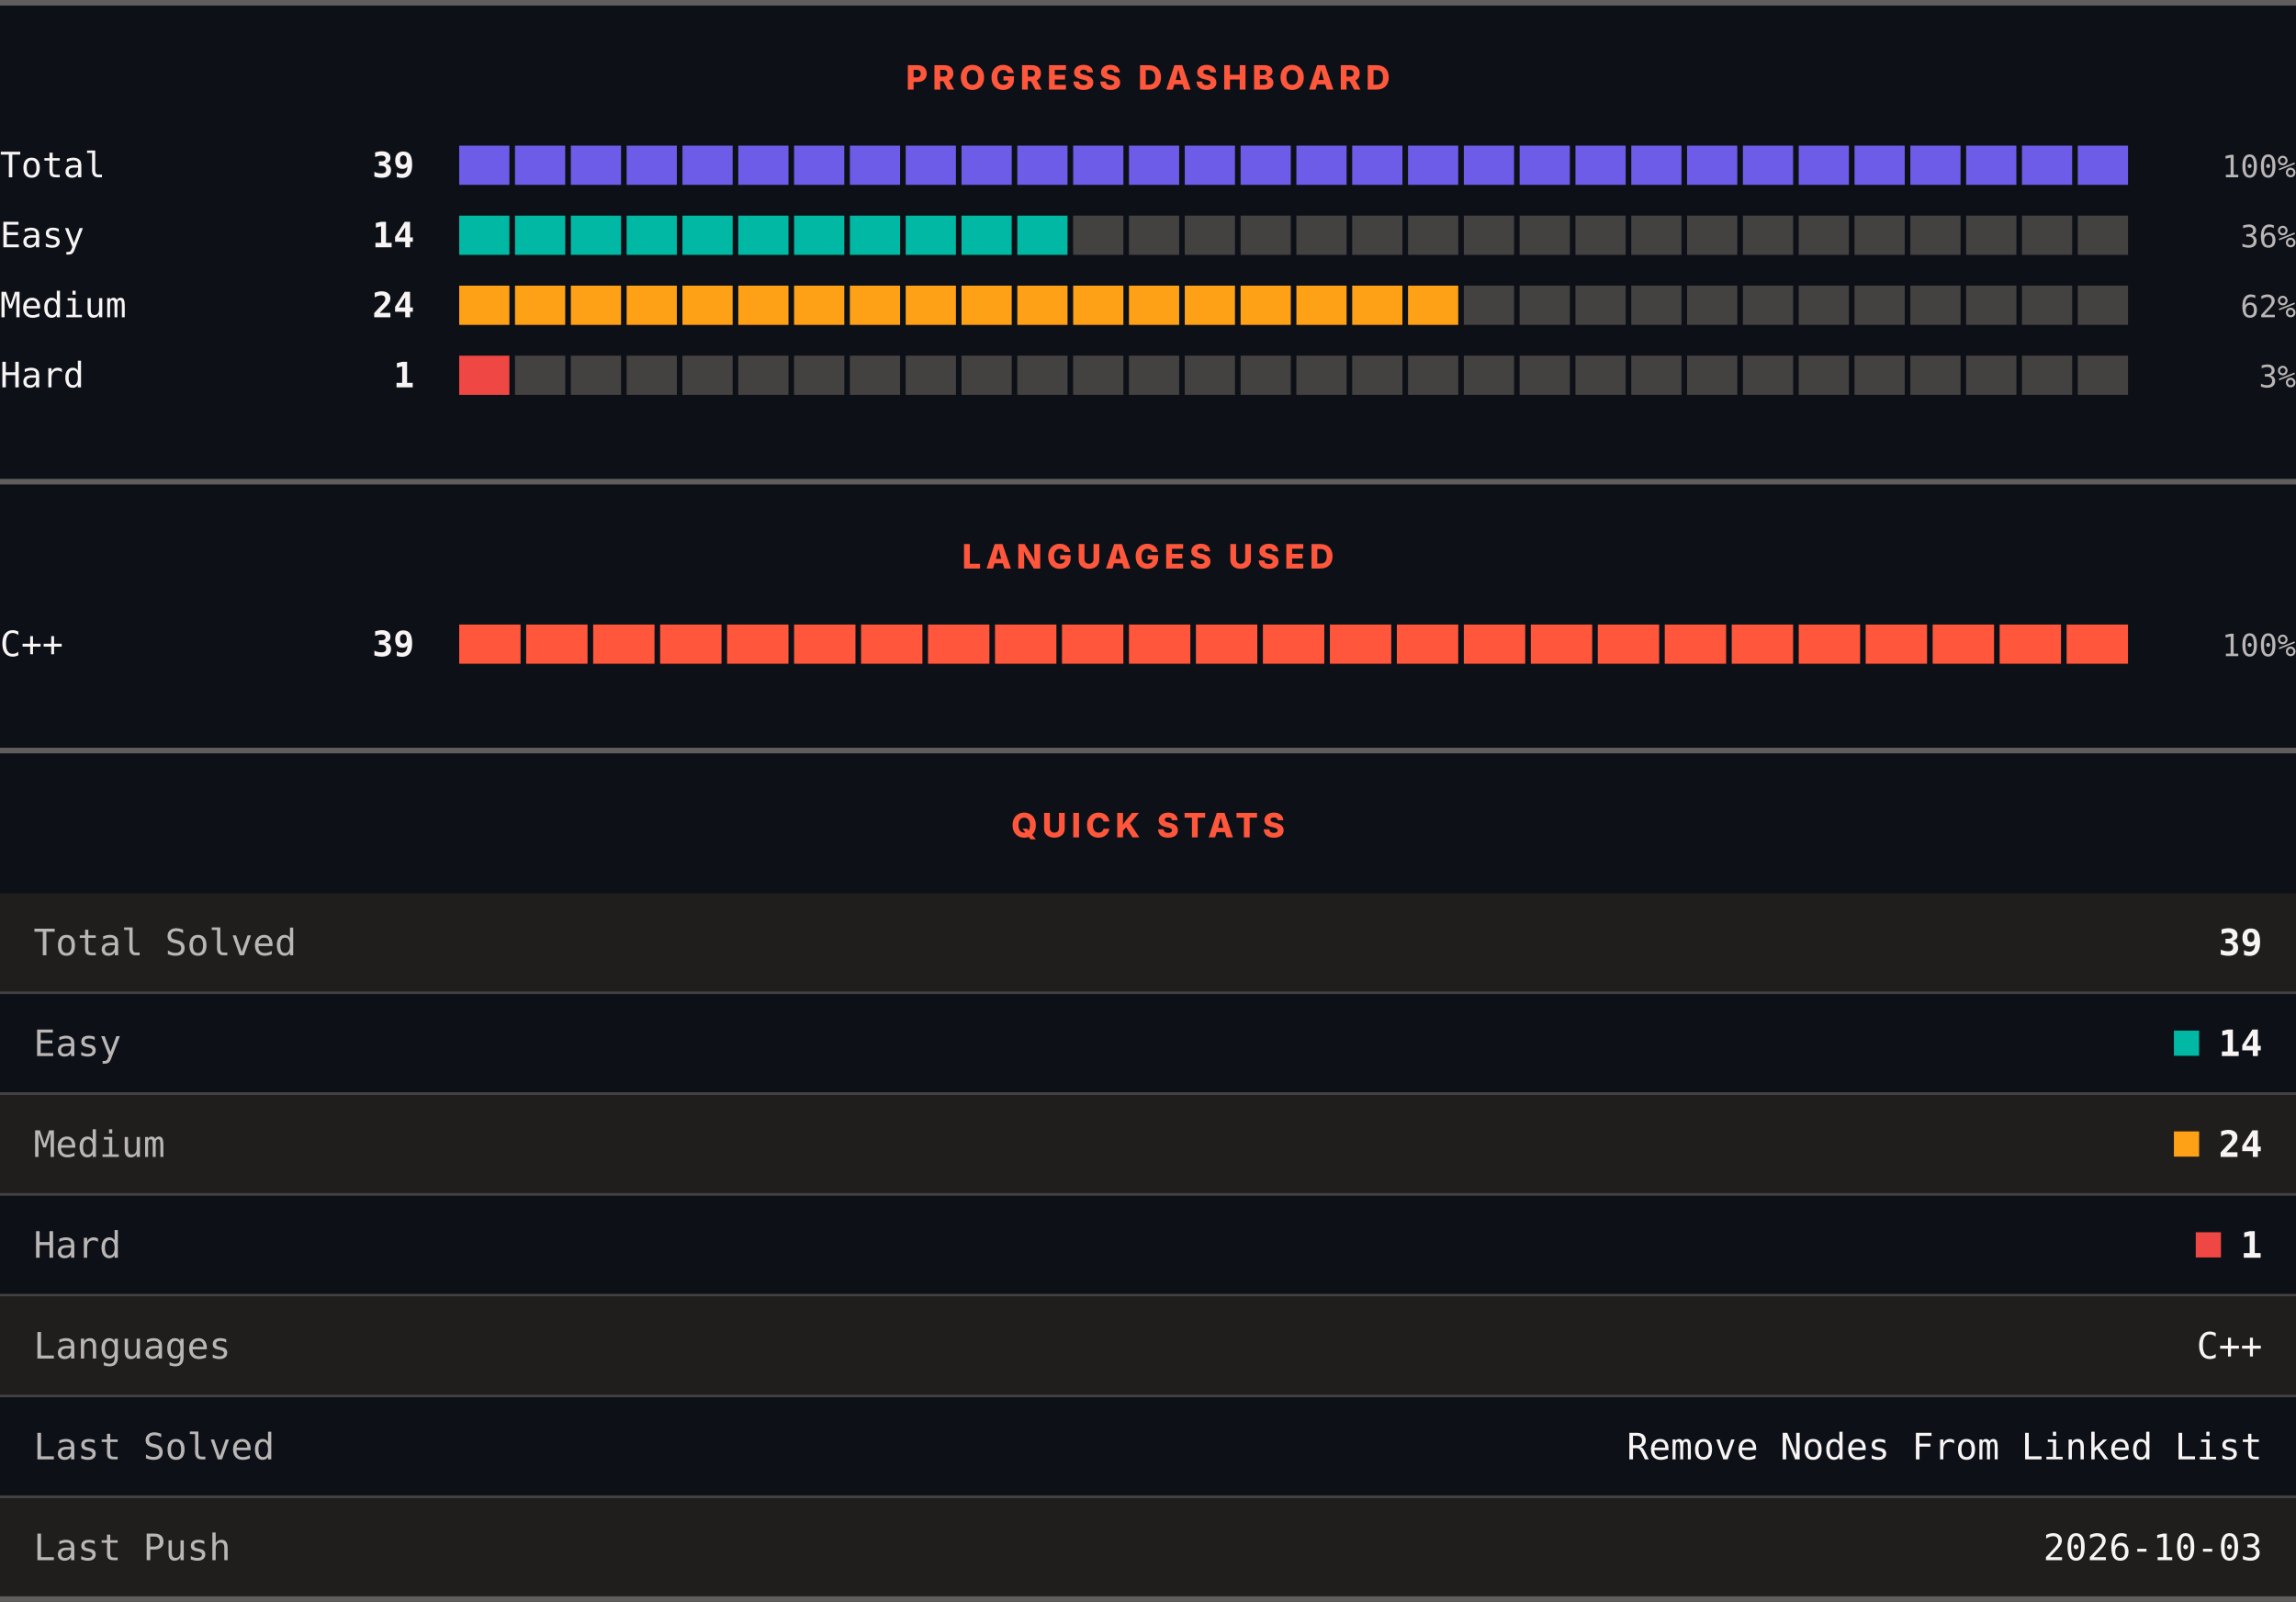
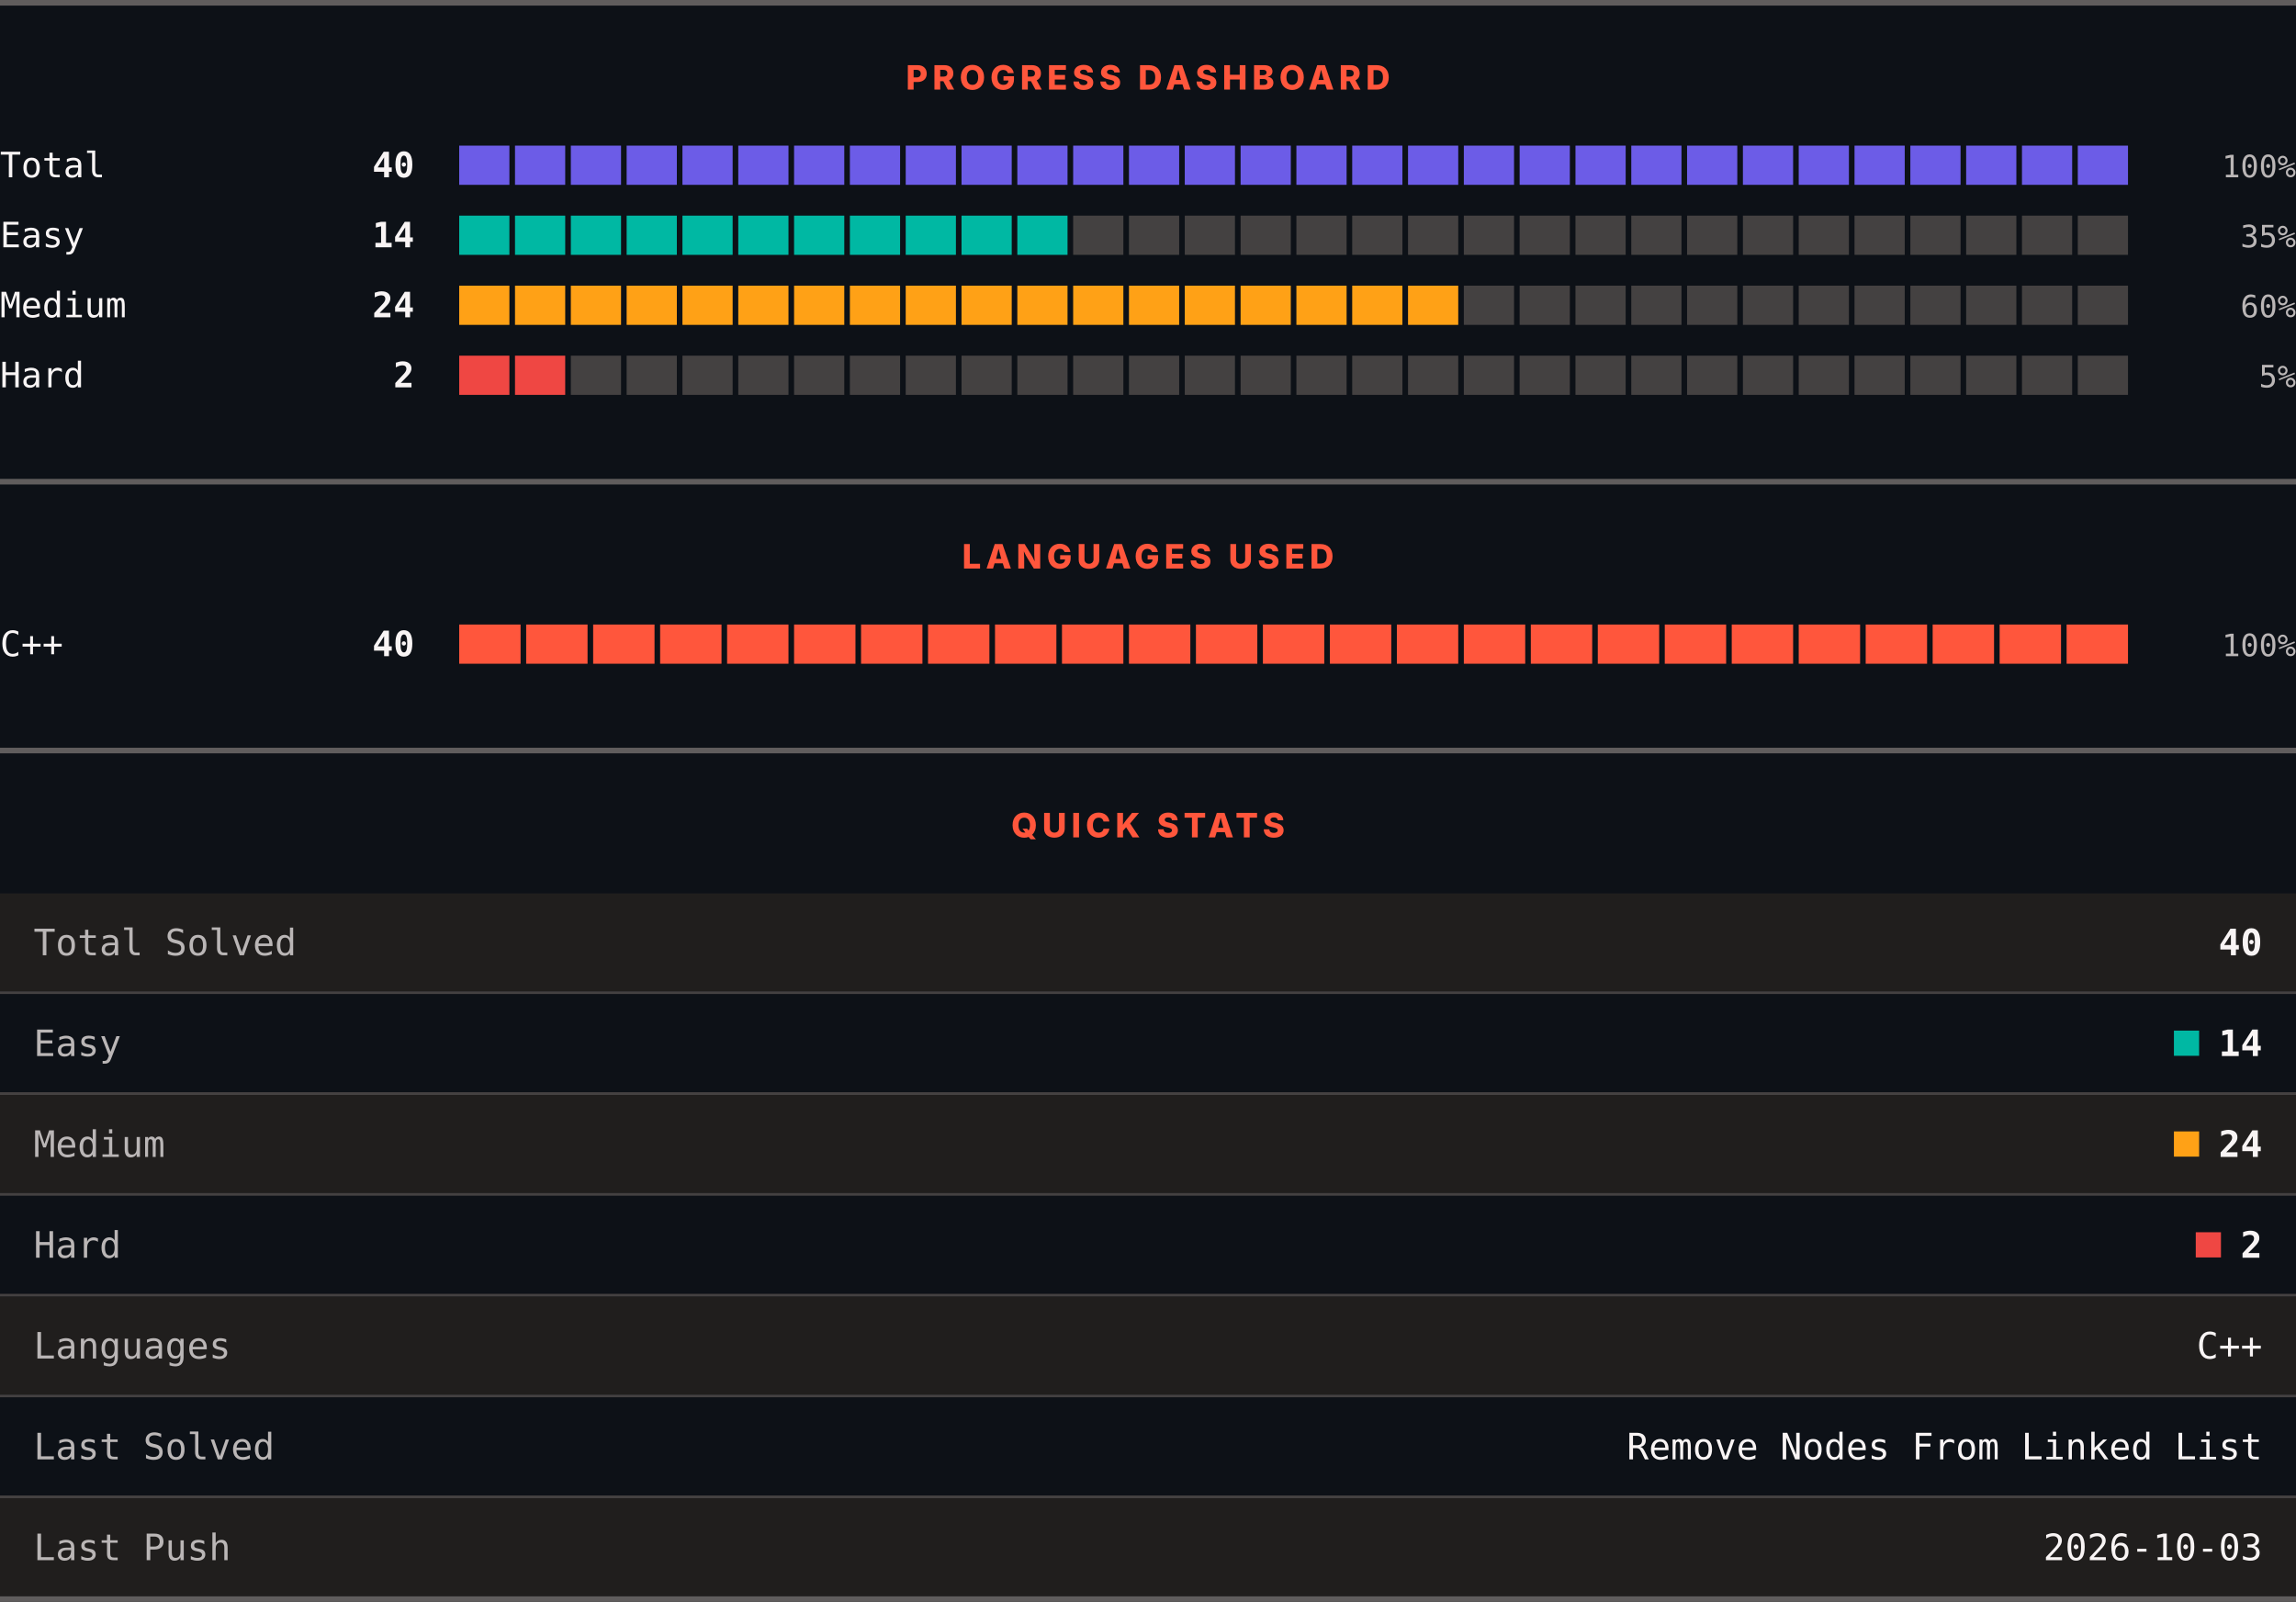
<svg xmlns="http://www.w3.org/2000/svg" width="820" height="572" viewBox="0 0 820 572" role="img" aria-label="LeetCode progress, languages and quick stats">
  <rect width="820" height="572" fill="#0d1117" />
  <rect x="0" y="0" width="820" height="2" fill="#605d5d" />
  <text x="410" y="32" text-anchor="middle" font-family="Archivo, system-ui, -apple-system, Segoe UI, sans-serif" font-size="12" font-weight="800" letter-spacing="1.68" fill="#ff563c">PROGRESS DASHBOARD</text>
  <text x="0" y="63.3" font-family="ui-monospace, SFMono-Regular, Menlo, Consolas, monospace" font-size="12.5" fill="#f8f4f4">Total</text>
-   <text x="148" y="63.3" text-anchor="end" font-family="ui-monospace, SFMono-Regular, Menlo, Consolas, monospace" font-size="12.5" font-weight="700" fill="#f8f4f4">39</text>
+   <text x="148" y="63.3" text-anchor="end" font-family="ui-monospace, SFMono-Regular, Menlo, Consolas, monospace" font-size="12.5" font-weight="700" fill="#f8f4f4">40</text>
  <rect x="164.00" y="52" width="17.93" height="14" fill="#6c5ce7" />
  <rect x="183.93" y="52" width="17.93" height="14" fill="#6c5ce7" />
  <rect x="203.87" y="52" width="17.93" height="14" fill="#6c5ce7" />
  <rect x="223.80" y="52" width="17.93" height="14" fill="#6c5ce7" />
  <rect x="243.73" y="52" width="17.93" height="14" fill="#6c5ce7" />
  <rect x="263.67" y="52" width="17.93" height="14" fill="#6c5ce7" />
  <rect x="283.60" y="52" width="17.93" height="14" fill="#6c5ce7" />
  <rect x="303.53" y="52" width="17.93" height="14" fill="#6c5ce7" />
  <rect x="323.47" y="52" width="17.93" height="14" fill="#6c5ce7" />
  <rect x="343.40" y="52" width="17.93" height="14" fill="#6c5ce7" />
  <rect x="363.33" y="52" width="17.93" height="14" fill="#6c5ce7" />
  <rect x="383.27" y="52" width="17.93" height="14" fill="#6c5ce7" />
  <rect x="403.20" y="52" width="17.93" height="14" fill="#6c5ce7" />
  <rect x="423.13" y="52" width="17.93" height="14" fill="#6c5ce7" />
  <rect x="443.07" y="52" width="17.93" height="14" fill="#6c5ce7" />
  <rect x="463.00" y="52" width="17.93" height="14" fill="#6c5ce7" />
  <rect x="482.93" y="52" width="17.93" height="14" fill="#6c5ce7" />
  <rect x="502.87" y="52" width="17.93" height="14" fill="#6c5ce7" />
  <rect x="522.80" y="52" width="17.93" height="14" fill="#6c5ce7" />
  <rect x="542.73" y="52" width="17.93" height="14" fill="#6c5ce7" />
  <rect x="562.67" y="52" width="17.93" height="14" fill="#6c5ce7" />
  <rect x="582.60" y="52" width="17.93" height="14" fill="#6c5ce7" />
  <rect x="602.53" y="52" width="17.93" height="14" fill="#6c5ce7" />
  <rect x="622.47" y="52" width="17.93" height="14" fill="#6c5ce7" />
  <rect x="642.40" y="52" width="17.93" height="14" fill="#6c5ce7" />
  <rect x="662.33" y="52" width="17.93" height="14" fill="#6c5ce7" />
  <rect x="682.27" y="52" width="17.93" height="14" fill="#6c5ce7" />
  <rect x="702.20" y="52" width="17.93" height="14" fill="#6c5ce7" />
  <rect x="722.13" y="52" width="17.93" height="14" fill="#6c5ce7" />
  <rect x="742.07" y="52" width="17.93" height="14" fill="#6c5ce7" />
  <text x="820" y="63.3" text-anchor="end" font-family="ui-monospace, SFMono-Regular, Menlo, Consolas, monospace" font-size="11" fill="#bab6b6">100%</text>
  <text x="0" y="88.3" font-family="ui-monospace, SFMono-Regular, Menlo, Consolas, monospace" font-size="12.5" fill="#f8f4f4">Easy</text>
  <text x="148" y="88.3" text-anchor="end" font-family="ui-monospace, SFMono-Regular, Menlo, Consolas, monospace" font-size="12.5" font-weight="700" fill="#f8f4f4">14</text>
  <rect x="164.00" y="77" width="17.93" height="14" fill="#00b8a3" />
  <rect x="183.93" y="77" width="17.93" height="14" fill="#00b8a3" />
  <rect x="203.87" y="77" width="17.93" height="14" fill="#00b8a3" />
  <rect x="223.80" y="77" width="17.93" height="14" fill="#00b8a3" />
  <rect x="243.73" y="77" width="17.93" height="14" fill="#00b8a3" />
  <rect x="263.67" y="77" width="17.93" height="14" fill="#00b8a3" />
  <rect x="283.60" y="77" width="17.93" height="14" fill="#00b8a3" />
  <rect x="303.53" y="77" width="17.93" height="14" fill="#00b8a3" />
  <rect x="323.47" y="77" width="17.93" height="14" fill="#00b8a3" />
  <rect x="343.40" y="77" width="17.93" height="14" fill="#00b8a3" />
  <rect x="363.33" y="77" width="17.93" height="14" fill="#00b8a3" />
  <rect x="383.27" y="77" width="17.93" height="14" fill="#444141" />
  <rect x="403.20" y="77" width="17.93" height="14" fill="#444141" />
  <rect x="423.13" y="77" width="17.93" height="14" fill="#444141" />
  <rect x="443.07" y="77" width="17.93" height="14" fill="#444141" />
  <rect x="463.00" y="77" width="17.93" height="14" fill="#444141" />
  <rect x="482.93" y="77" width="17.93" height="14" fill="#444141" />
  <rect x="502.87" y="77" width="17.93" height="14" fill="#444141" />
  <rect x="522.80" y="77" width="17.93" height="14" fill="#444141" />
  <rect x="542.73" y="77" width="17.93" height="14" fill="#444141" />
  <rect x="562.67" y="77" width="17.93" height="14" fill="#444141" />
  <rect x="582.60" y="77" width="17.93" height="14" fill="#444141" />
  <rect x="602.53" y="77" width="17.93" height="14" fill="#444141" />
  <rect x="622.47" y="77" width="17.93" height="14" fill="#444141" />
  <rect x="642.40" y="77" width="17.93" height="14" fill="#444141" />
  <rect x="662.33" y="77" width="17.93" height="14" fill="#444141" />
  <rect x="682.27" y="77" width="17.93" height="14" fill="#444141" />
  <rect x="702.20" y="77" width="17.93" height="14" fill="#444141" />
  <rect x="722.13" y="77" width="17.93" height="14" fill="#444141" />
  <rect x="742.07" y="77" width="17.93" height="14" fill="#444141" />
-   <text x="820" y="88.3" text-anchor="end" font-family="ui-monospace, SFMono-Regular, Menlo, Consolas, monospace" font-size="11" fill="#bab6b6">36%</text>
+   <text x="820" y="88.3" text-anchor="end" font-family="ui-monospace, SFMono-Regular, Menlo, Consolas, monospace" font-size="11" fill="#bab6b6">35%</text>
  <text x="0" y="113.3" font-family="ui-monospace, SFMono-Regular, Menlo, Consolas, monospace" font-size="12.5" fill="#f8f4f4">Medium</text>
  <text x="148" y="113.3" text-anchor="end" font-family="ui-monospace, SFMono-Regular, Menlo, Consolas, monospace" font-size="12.5" font-weight="700" fill="#f8f4f4">24</text>
  <rect x="164.00" y="102" width="17.93" height="14" fill="#ffa116" />
  <rect x="183.93" y="102" width="17.93" height="14" fill="#ffa116" />
  <rect x="203.87" y="102" width="17.93" height="14" fill="#ffa116" />
  <rect x="223.80" y="102" width="17.93" height="14" fill="#ffa116" />
  <rect x="243.73" y="102" width="17.93" height="14" fill="#ffa116" />
  <rect x="263.67" y="102" width="17.93" height="14" fill="#ffa116" />
  <rect x="283.60" y="102" width="17.93" height="14" fill="#ffa116" />
  <rect x="303.53" y="102" width="17.93" height="14" fill="#ffa116" />
  <rect x="323.47" y="102" width="17.93" height="14" fill="#ffa116" />
  <rect x="343.40" y="102" width="17.93" height="14" fill="#ffa116" />
  <rect x="363.33" y="102" width="17.93" height="14" fill="#ffa116" />
  <rect x="383.27" y="102" width="17.93" height="14" fill="#ffa116" />
  <rect x="403.20" y="102" width="17.93" height="14" fill="#ffa116" />
  <rect x="423.13" y="102" width="17.93" height="14" fill="#ffa116" />
  <rect x="443.07" y="102" width="17.93" height="14" fill="#ffa116" />
  <rect x="463.00" y="102" width="17.93" height="14" fill="#ffa116" />
  <rect x="482.93" y="102" width="17.93" height="14" fill="#ffa116" />
  <rect x="502.87" y="102" width="17.93" height="14" fill="#ffa116" />
  <rect x="522.80" y="102" width="17.93" height="14" fill="#444141" />
  <rect x="542.73" y="102" width="17.93" height="14" fill="#444141" />
  <rect x="562.67" y="102" width="17.93" height="14" fill="#444141" />
  <rect x="582.60" y="102" width="17.93" height="14" fill="#444141" />
  <rect x="602.53" y="102" width="17.93" height="14" fill="#444141" />
  <rect x="622.47" y="102" width="17.93" height="14" fill="#444141" />
  <rect x="642.40" y="102" width="17.93" height="14" fill="#444141" />
  <rect x="662.33" y="102" width="17.93" height="14" fill="#444141" />
  <rect x="682.27" y="102" width="17.93" height="14" fill="#444141" />
  <rect x="702.20" y="102" width="17.93" height="14" fill="#444141" />
  <rect x="722.13" y="102" width="17.93" height="14" fill="#444141" />
  <rect x="742.07" y="102" width="17.93" height="14" fill="#444141" />
-   <text x="820" y="113.3" text-anchor="end" font-family="ui-monospace, SFMono-Regular, Menlo, Consolas, monospace" font-size="11" fill="#bab6b6">62%</text>
+   <text x="820" y="113.3" text-anchor="end" font-family="ui-monospace, SFMono-Regular, Menlo, Consolas, monospace" font-size="11" fill="#bab6b6">60%</text>
  <text x="0" y="138.3" font-family="ui-monospace, SFMono-Regular, Menlo, Consolas, monospace" font-size="12.5" fill="#f8f4f4">Hard</text>
-   <text x="148" y="138.3" text-anchor="end" font-family="ui-monospace, SFMono-Regular, Menlo, Consolas, monospace" font-size="12.5" font-weight="700" fill="#f8f4f4">1</text>
+   <text x="148" y="138.3" text-anchor="end" font-family="ui-monospace, SFMono-Regular, Menlo, Consolas, monospace" font-size="12.5" font-weight="700" fill="#f8f4f4">2</text>
  <rect x="164.00" y="127" width="17.93" height="14" fill="#ef4743" />
-   <rect x="183.93" y="127" width="17.93" height="14" fill="#444141" />
+   <rect x="183.93" y="127" width="17.93" height="14" fill="#ef4743" />
  <rect x="203.87" y="127" width="17.93" height="14" fill="#444141" />
  <rect x="223.80" y="127" width="17.93" height="14" fill="#444141" />
  <rect x="243.73" y="127" width="17.93" height="14" fill="#444141" />
  <rect x="263.67" y="127" width="17.93" height="14" fill="#444141" />
  <rect x="283.60" y="127" width="17.93" height="14" fill="#444141" />
  <rect x="303.53" y="127" width="17.93" height="14" fill="#444141" />
  <rect x="323.47" y="127" width="17.93" height="14" fill="#444141" />
  <rect x="343.40" y="127" width="17.93" height="14" fill="#444141" />
  <rect x="363.33" y="127" width="17.93" height="14" fill="#444141" />
  <rect x="383.27" y="127" width="17.93" height="14" fill="#444141" />
  <rect x="403.20" y="127" width="17.93" height="14" fill="#444141" />
  <rect x="423.13" y="127" width="17.93" height="14" fill="#444141" />
  <rect x="443.07" y="127" width="17.93" height="14" fill="#444141" />
  <rect x="463.00" y="127" width="17.93" height="14" fill="#444141" />
  <rect x="482.93" y="127" width="17.93" height="14" fill="#444141" />
  <rect x="502.87" y="127" width="17.93" height="14" fill="#444141" />
  <rect x="522.80" y="127" width="17.93" height="14" fill="#444141" />
  <rect x="542.73" y="127" width="17.93" height="14" fill="#444141" />
  <rect x="562.67" y="127" width="17.93" height="14" fill="#444141" />
  <rect x="582.60" y="127" width="17.93" height="14" fill="#444141" />
  <rect x="602.53" y="127" width="17.93" height="14" fill="#444141" />
  <rect x="622.47" y="127" width="17.93" height="14" fill="#444141" />
  <rect x="642.40" y="127" width="17.93" height="14" fill="#444141" />
  <rect x="662.33" y="127" width="17.93" height="14" fill="#444141" />
  <rect x="682.27" y="127" width="17.93" height="14" fill="#444141" />
  <rect x="702.20" y="127" width="17.93" height="14" fill="#444141" />
  <rect x="722.13" y="127" width="17.93" height="14" fill="#444141" />
  <rect x="742.07" y="127" width="17.93" height="14" fill="#444141" />
-   <text x="820" y="138.3" text-anchor="end" font-family="ui-monospace, SFMono-Regular, Menlo, Consolas, monospace" font-size="11" fill="#bab6b6">3%</text>
+   <text x="820" y="138.3" text-anchor="end" font-family="ui-monospace, SFMono-Regular, Menlo, Consolas, monospace" font-size="11" fill="#bab6b6">5%</text>
  <rect x="0" y="171" width="820" height="2" fill="#605d5d" />
  <text x="410" y="203" text-anchor="middle" font-family="Archivo, system-ui, -apple-system, Segoe UI, sans-serif" font-size="12" font-weight="800" letter-spacing="1.68" fill="#ff563c">LANGUAGES USED</text>
  <text x="0" y="234.3" font-family="ui-monospace, SFMono-Regular, Menlo, Consolas, monospace" font-size="12.5" fill="#f8f4f4">C++</text>
-   <text x="148" y="234.3" text-anchor="end" font-family="ui-monospace, SFMono-Regular, Menlo, Consolas, monospace" font-size="12.5" font-weight="700" fill="#f8f4f4">39</text>
+   <text x="148" y="234.3" text-anchor="end" font-family="ui-monospace, SFMono-Regular, Menlo, Consolas, monospace" font-size="12.5" font-weight="700" fill="#f8f4f4">40</text>
  <rect x="164.00" y="223" width="21.92" height="14" fill="#ff563c" />
  <rect x="187.92" y="223" width="21.92" height="14" fill="#ff563c" />
  <rect x="211.84" y="223" width="21.92" height="14" fill="#ff563c" />
  <rect x="235.76" y="223" width="21.92" height="14" fill="#ff563c" />
  <rect x="259.68" y="223" width="21.92" height="14" fill="#ff563c" />
  <rect x="283.60" y="223" width="21.92" height="14" fill="#ff563c" />
  <rect x="307.52" y="223" width="21.92" height="14" fill="#ff563c" />
  <rect x="331.44" y="223" width="21.92" height="14" fill="#ff563c" />
  <rect x="355.36" y="223" width="21.92" height="14" fill="#ff563c" />
  <rect x="379.28" y="223" width="21.92" height="14" fill="#ff563c" />
  <rect x="403.20" y="223" width="21.92" height="14" fill="#ff563c" />
  <rect x="427.12" y="223" width="21.92" height="14" fill="#ff563c" />
  <rect x="451.04" y="223" width="21.92" height="14" fill="#ff563c" />
  <rect x="474.96" y="223" width="21.92" height="14" fill="#ff563c" />
  <rect x="498.88" y="223" width="21.92" height="14" fill="#ff563c" />
  <rect x="522.80" y="223" width="21.92" height="14" fill="#ff563c" />
  <rect x="546.72" y="223" width="21.92" height="14" fill="#ff563c" />
  <rect x="570.64" y="223" width="21.92" height="14" fill="#ff563c" />
  <rect x="594.56" y="223" width="21.92" height="14" fill="#ff563c" />
  <rect x="618.48" y="223" width="21.92" height="14" fill="#ff563c" />
  <rect x="642.40" y="223" width="21.92" height="14" fill="#ff563c" />
  <rect x="666.32" y="223" width="21.92" height="14" fill="#ff563c" />
  <rect x="690.24" y="223" width="21.92" height="14" fill="#ff563c" />
  <rect x="714.16" y="223" width="21.92" height="14" fill="#ff563c" />
  <rect x="738.08" y="223" width="21.92" height="14" fill="#ff563c" />
  <text x="820" y="234.3" text-anchor="end" font-family="ui-monospace, SFMono-Regular, Menlo, Consolas, monospace" font-size="11" fill="#bab6b6">100%</text>
  <rect x="0" y="267" width="820" height="2" fill="#605d5d" />
  <text x="410" y="299" text-anchor="middle" font-family="Archivo, system-ui, -apple-system, Segoe UI, sans-serif" font-size="12" font-weight="800" letter-spacing="1.68" fill="#ff563c">QUICK STATS</text>
  <rect x="0" y="319" width="820" height="35" fill="#201e1d" />
  <text x="12" y="341.1" font-family="ui-monospace, SFMono-Regular, Menlo, Consolas, monospace" font-size="13" fill="#bab6b6">Total Solved</text>
-   <text x="808" y="341.1" text-anchor="end" font-family="ui-monospace, SFMono-Regular, Menlo, Consolas, monospace" font-size="13" font-weight="700" fill="#f8f4f4">39</text>
+   <text x="808" y="341.1" text-anchor="end" font-family="ui-monospace, SFMono-Regular, Menlo, Consolas, monospace" font-size="13" font-weight="700" fill="#f8f4f4">40</text>
  <rect x="0" y="354" width="820" height="1" fill="#444141" />
  <rect x="0" y="355" width="820" height="35" fill="#0d1117" />
  <text x="12" y="377.1" font-family="ui-monospace, SFMono-Regular, Menlo, Consolas, monospace" font-size="13" fill="#bab6b6">Easy</text>
  <rect x="776.4" y="368" width="9" height="9" fill="#00b8a3" />
  <text x="808" y="377.1" text-anchor="end" font-family="ui-monospace, SFMono-Regular, Menlo, Consolas, monospace" font-size="13" font-weight="700" fill="#f8f4f4">14</text>
  <rect x="0" y="390" width="820" height="1" fill="#444141" />
  <rect x="0" y="391" width="820" height="35" fill="#201e1d" />
  <text x="12" y="413.1" font-family="ui-monospace, SFMono-Regular, Menlo, Consolas, monospace" font-size="13" fill="#bab6b6">Medium</text>
  <rect x="776.4" y="404" width="9" height="9" fill="#ffa116" />
  <text x="808" y="413.1" text-anchor="end" font-family="ui-monospace, SFMono-Regular, Menlo, Consolas, monospace" font-size="13" font-weight="700" fill="#f8f4f4">24</text>
  <rect x="0" y="426" width="820" height="1" fill="#444141" />
  <rect x="0" y="427" width="820" height="35" fill="#0d1117" />
  <text x="12" y="449.1" font-family="ui-monospace, SFMono-Regular, Menlo, Consolas, monospace" font-size="13" fill="#bab6b6">Hard</text>
  <rect x="784.2" y="440" width="9" height="9" fill="#ef4743" />
-   <text x="808" y="449.1" text-anchor="end" font-family="ui-monospace, SFMono-Regular, Menlo, Consolas, monospace" font-size="13" font-weight="700" fill="#f8f4f4">1</text>
+   <text x="808" y="449.1" text-anchor="end" font-family="ui-monospace, SFMono-Regular, Menlo, Consolas, monospace" font-size="13" font-weight="700" fill="#f8f4f4">2</text>
  <rect x="0" y="462" width="820" height="1" fill="#444141" />
  <rect x="0" y="463" width="820" height="35" fill="#201e1d" />
  <text x="12" y="485.1" font-family="ui-monospace, SFMono-Regular, Menlo, Consolas, monospace" font-size="13" fill="#bab6b6">Languages</text>
  <text x="808" y="485.1" text-anchor="end" font-family="ui-monospace, SFMono-Regular, Menlo, Consolas, monospace" font-size="13" fill="#f8f4f4">C++</text>
  <rect x="0" y="498" width="820" height="1" fill="#444141" />
  <rect x="0" y="499" width="820" height="35" fill="#0d1117" />
  <text x="12" y="521.1" font-family="ui-monospace, SFMono-Regular, Menlo, Consolas, monospace" font-size="13" fill="#bab6b6">Last Solved</text>
  <text x="808" y="521.1" text-anchor="end" font-family="ui-monospace, SFMono-Regular, Menlo, Consolas, monospace" font-size="13" fill="#f8f4f4">Remove Nodes From Linked List</text>
  <rect x="0" y="534" width="820" height="1" fill="#444141" />
  <rect x="0" y="535" width="820" height="35" fill="#201e1d" />
  <text x="12" y="557.1" font-family="ui-monospace, SFMono-Regular, Menlo, Consolas, monospace" font-size="13" fill="#bab6b6">Last Push</text>
  <text x="808" y="557.1" text-anchor="end" font-family="ui-monospace, SFMono-Regular, Menlo, Consolas, monospace" font-size="13" fill="#f8f4f4">2026-10-03</text>
  <rect x="0" y="570" width="820" height="2" fill="#605d5d" />
</svg>
